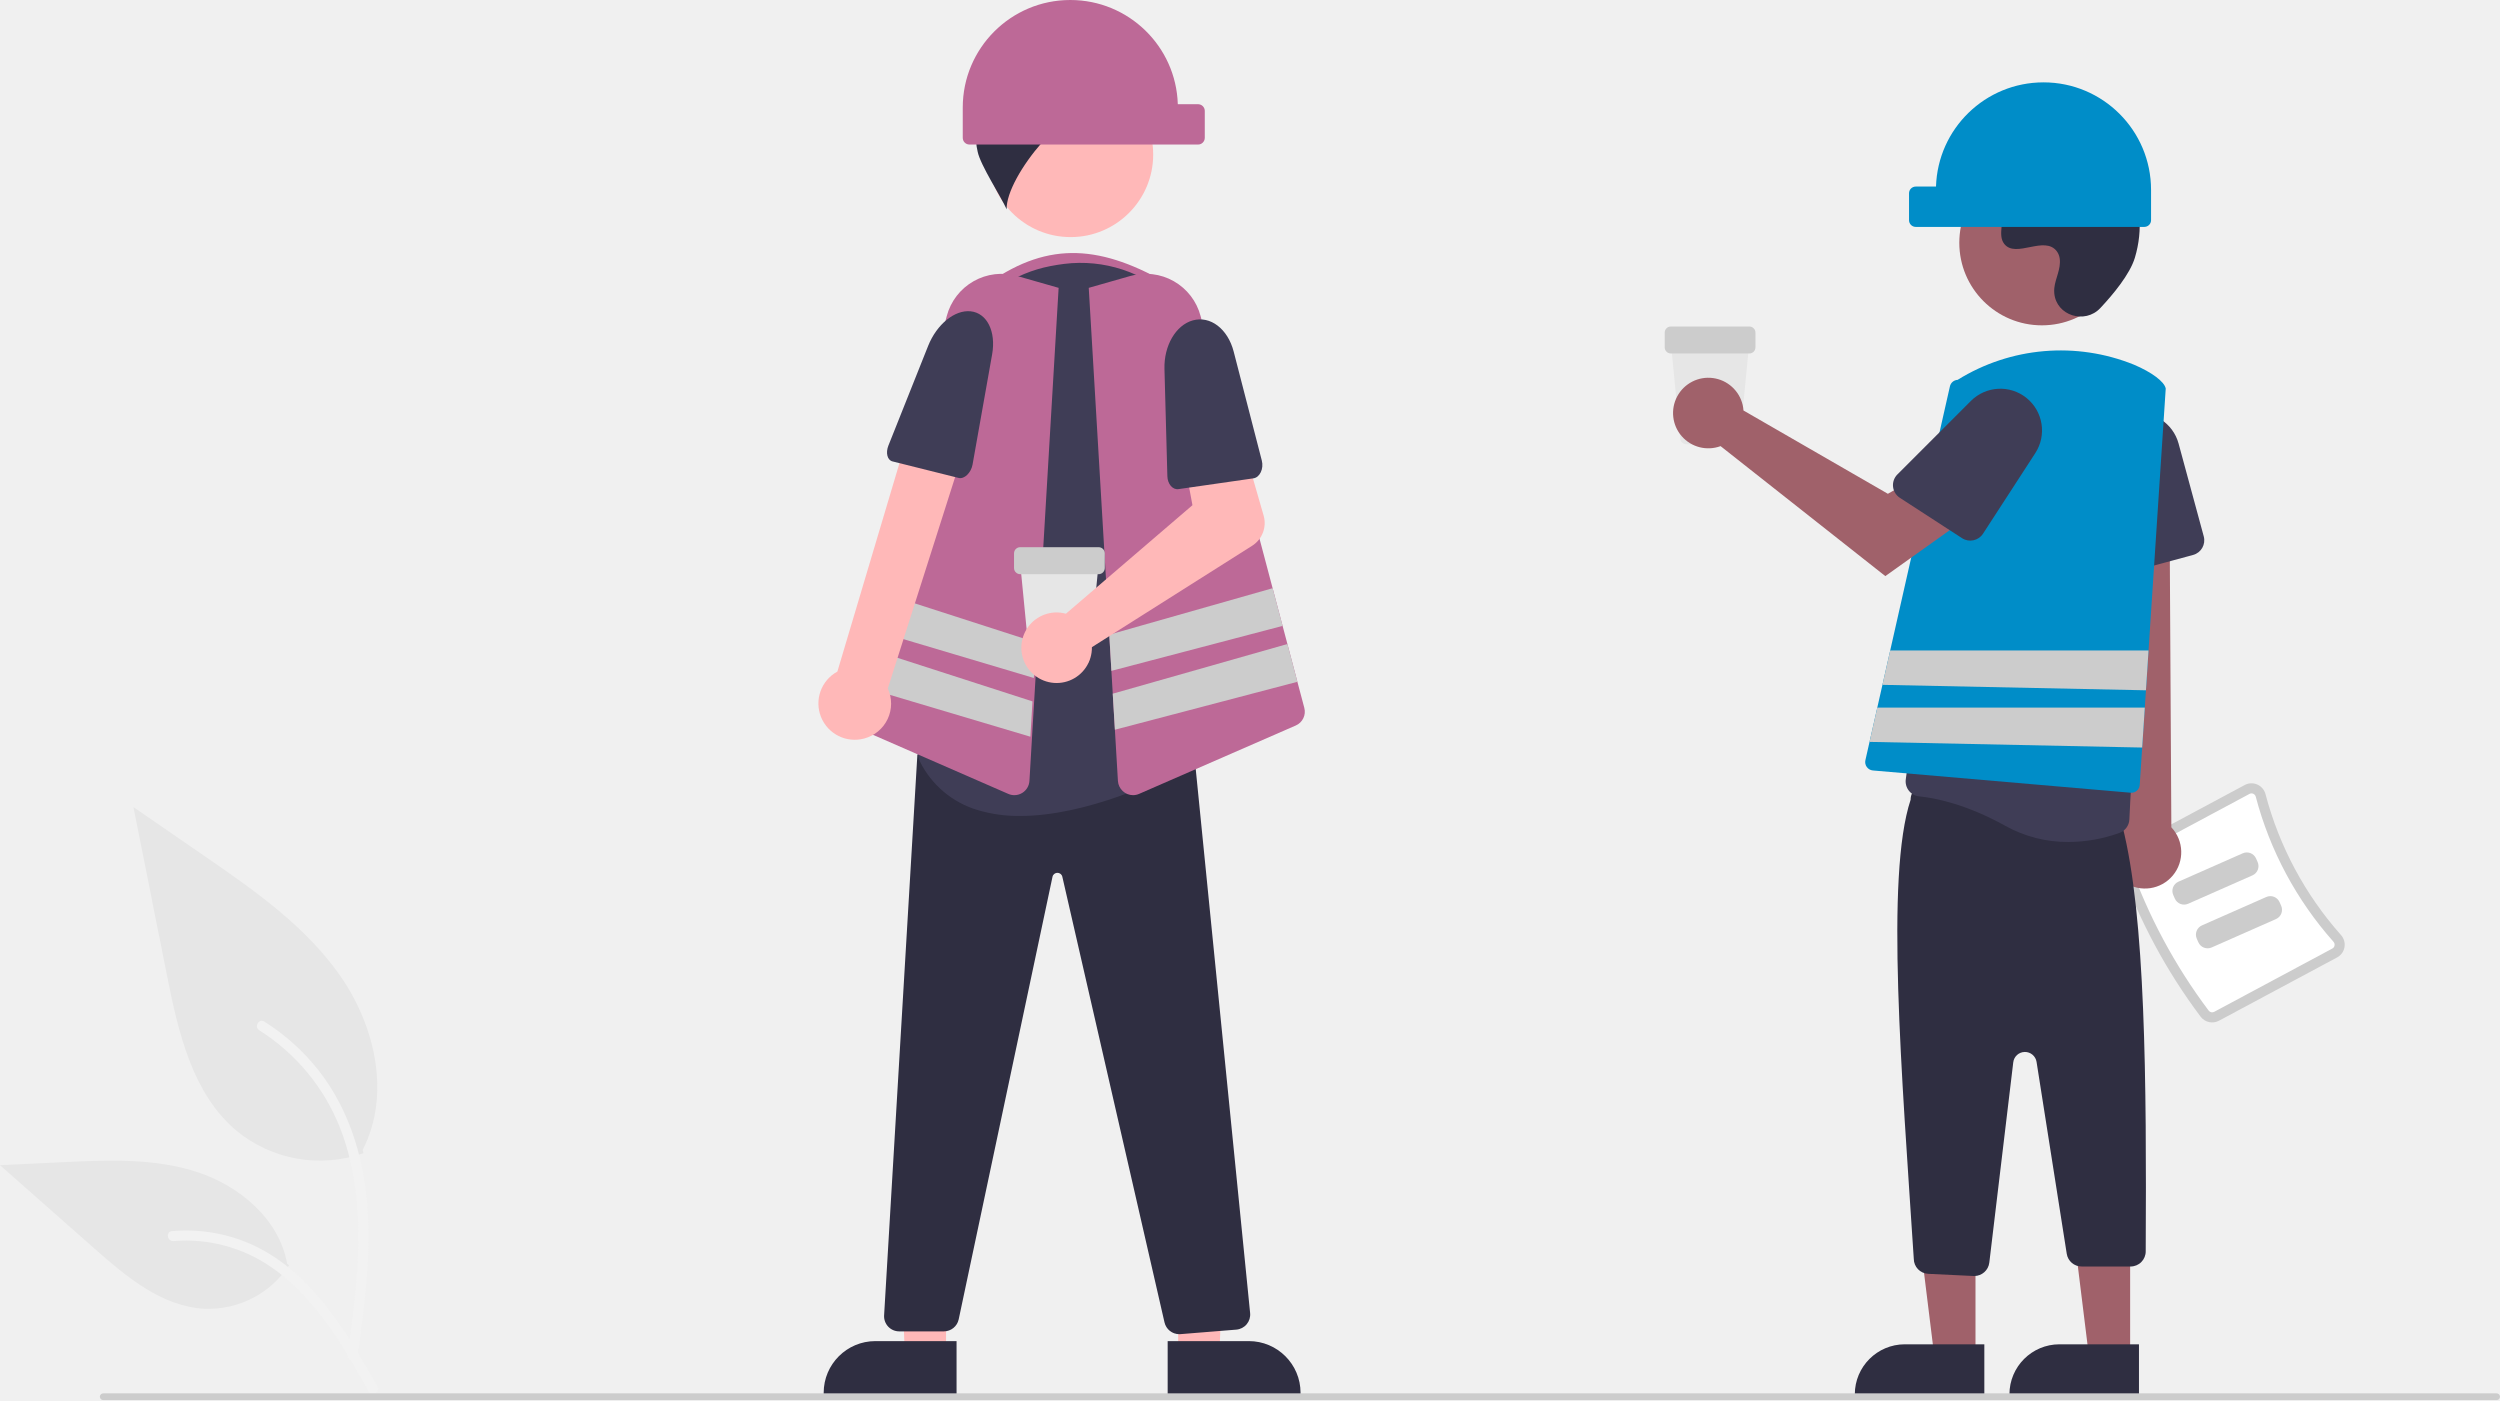
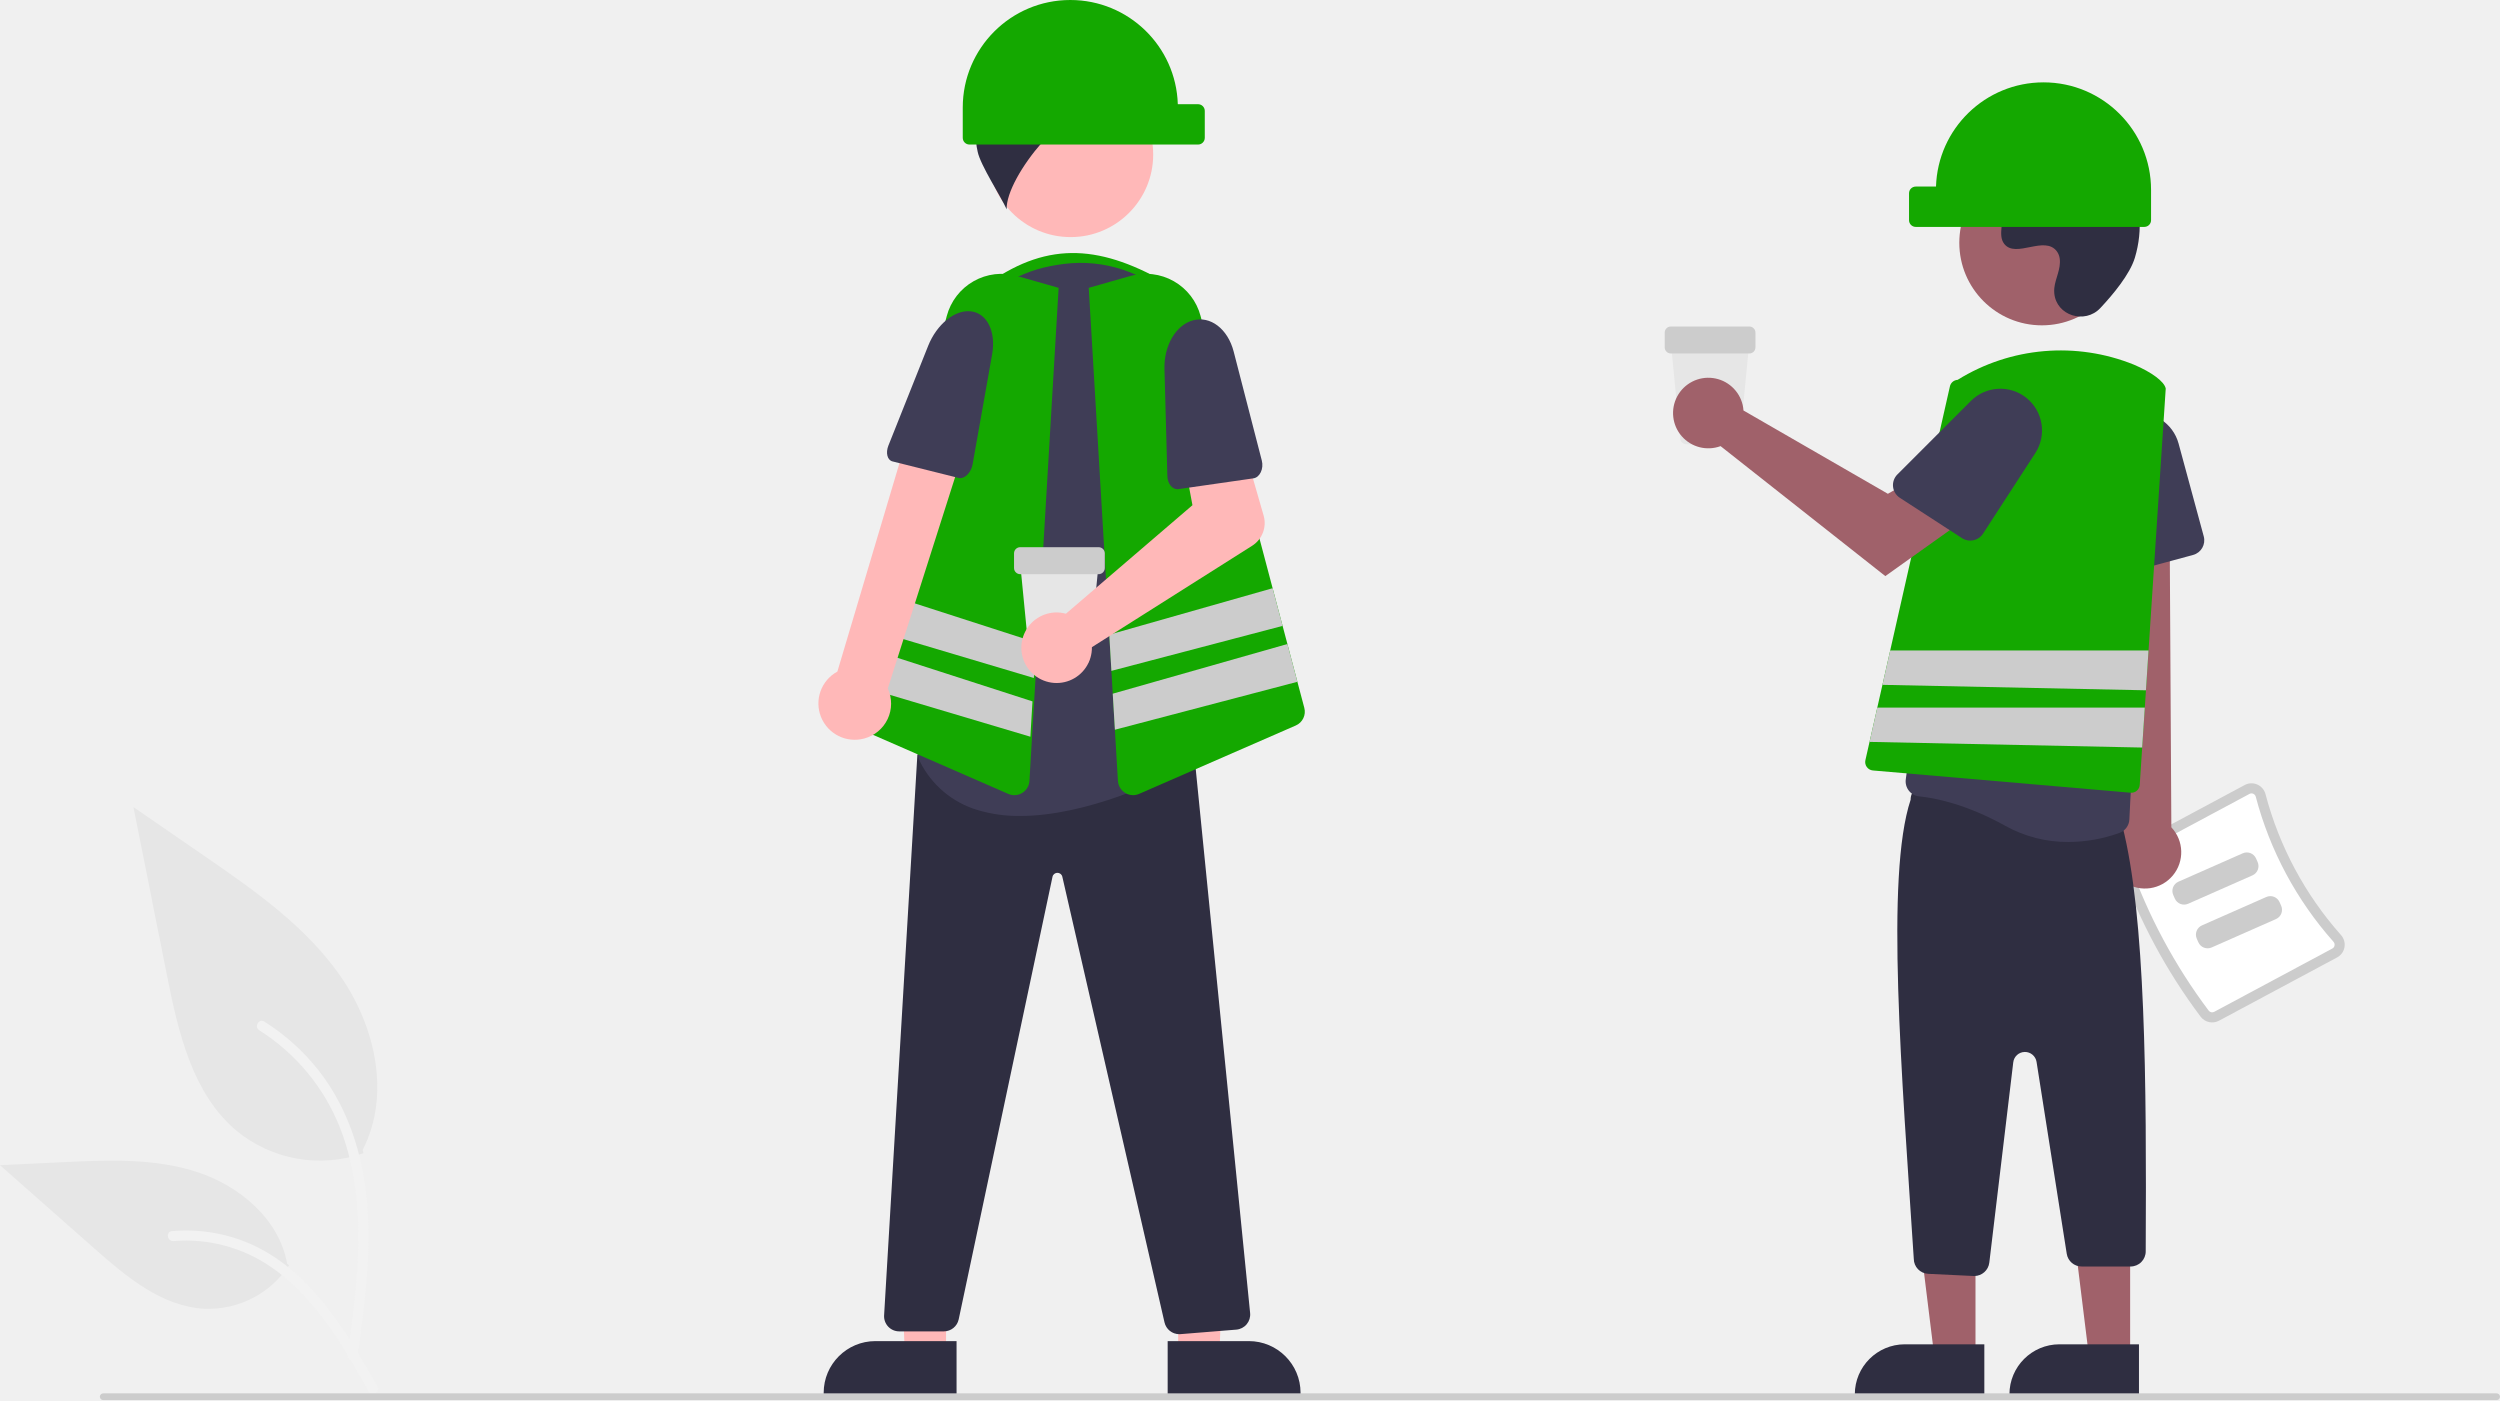
<svg xmlns="http://www.w3.org/2000/svg" id="b64f0f6f-db43-4ca5-b855-c1335bdefc13" data-name="Layer 1" width="743.704" height="416.5" viewBox="0 0 743.704 416.5">
  <path d="M743.934,373.905H729.798a1.818,1.818,0,0,1-1.816-1.647l-2.829-29.002h23.426L745.75,372.258A1.818,1.818,0,0,1,743.934,373.905Z" transform="translate(-228.1482 -241.75)" fill="#e6e6e6" />
  <path d="M748.542,346.905H725.19a1.826,1.826,0,0,1-1.824-1.824v-4.378a1.826,1.826,0,0,1,1.824-1.824h23.351a1.826,1.826,0,0,1,1.824,1.824v4.378A1.826,1.826,0,0,1,748.542,346.905Z" transform="translate(-228.1482 -241.75)" fill="#ccc" />
-   <path d="M578.549,342.75h-56v-17c17.696-12.315,33.375-11.244,54,1Z" transform="translate(-228.1482 -241.75)" fill="#BD6997" />
+   <path d="M578.549,342.75h-56v-17c17.696-12.315,33.375-11.244,54,1Z" transform="translate(-228.1482 -241.75)" fill="#14a800" />
  <polygon points="281.433 402.957 269.173 402.956 267.34 355.668 281.435 355.669 281.433 402.957" fill="#ffb8b8" />
  <path d="M512.707,656.591l-39.531-.001v-.5a15.386,15.386,0,0,1,15.386-15.386h.001l24.144.001Z" transform="translate(-228.1482 -241.75)" fill="#2f2e41" />
  <polygon points="350.486 402.957 362.746 402.956 364.579 355.668 350.484 355.669 350.486 402.957" fill="#ffb8b8" />
  <path d="M575.507,640.704l24.144-.001h.001a15.386,15.386,0,0,1,15.386,15.386v.5l-39.531.001Z" transform="translate(-228.1482 -241.75)" fill="#2f2e41" />
  <path d="M578.957,638.646a4.52,4.52,0,0,1-4.394-3.522L544.176,502.584a1.457,1.457,0,0,0-1.464-1.174h-.008a1.458,1.458,0,0,0-1.46,1.188L513.34,634.245a4.522,4.522,0,0,1-4.402,3.566H495.645a4.5,4.5,0,0,1-4.492-4.766l9.901-166.855,3.984-1.179.075.001,78.258.685,16.667,166.672a4.498,4.498,0,0,1-4.116,4.922l-16.604,1.341Q579.136,638.646,578.957,638.646Z" transform="translate(-228.1482 -241.75)" fill="#2f2e41" />
  <circle cx="318.491" cy="45.971" r="24.561" fill="#ffb8b8" />
  <path d="M531.593,484.484a42.393,42.393,0,0,1-12.728-1.791,28.097,28.097,0,0,1-17.038-14.375,4.505,4.505,0,0,1-.335-3.354c2.709-9.245,15.799-57.301,7.447-95.503a40.485,40.485,0,0,1,5.755-31.114,39.977,39.977,0,0,1,25.927-17.438l0-.001c1.385-.271,2.778-.492,4.139-.66a39.836,39.836,0,0,1,32.258,10.613,40.82,40.82,0,0,1,12.816,32.36l-6.419,103.004a4.46,4.46,0,0,1-2.398,3.703C573.625,473.801,551.418,484.484,531.593,484.484Z" transform="translate(-228.1482 -241.75)" fill="#3f3d56" />
  <path d="M574.386,269.642A30.156,30.156,0,0,0,541.333,251.058l7.744,6.258c-9.622.324-19.75-.365-26.619,6.379,2.187-.061,5.054,4.617,7.241,4.557-4.089.081-7.797,2.954-9.603,6.623a18.865,18.865,0,0,0-1.114,11.997c.808,4.009,6.968,13.402,8.626,17.14-.285-9.77,18.949-33.074,28.342-30.642a25.772,25.772,0,0,0-11.9,9.035A34.904,34.904,0,0,1,564.75,279.018a14.65,14.65,0,0,0,4.935.276,6.025,6.025,0,0,0,3.572-9.629Z" transform="translate(-228.1482 -241.75)" fill="#2f2e41" />
-   <path d="M529.901,478.299a4.504,4.504,0,0,1-1.802-.38l-46.601-20.34a4.47,4.47,0,0,1-2.553-5.277l30.85-116.539a16.865,16.865,0,0,1,20.941-11.903l12.335,3.521-8.684,146.681a4.513,4.513,0,0,1-2.146,3.57A4.466,4.466,0,0,1,529.901,478.299Z" transform="translate(-228.1482 -241.75)" fill="#BD6997" />
-   <path d="M616.149,452.3l-2.05-7.73-2.97-11.24-1.43-5.39-2.97-11.21-21.43-80.97a16.847,16.847,0,0,0-20.94-11.9l-12.33,3.52,6.11,103.17.63,10.77.4,6.79v.01l.64,10.71.9,15.23a4.53,4.53,0,0,0,4.49,4.24,4.583,4.583,0,0,0,1.8-.38l46.6-20.34A4.466,4.466,0,0,0,616.149,452.3Z" transform="translate(-228.1482 -241.75)" fill="#BD6997" />
+   <path d="M529.901,478.299a4.504,4.504,0,0,1-1.802-.38l-46.601-20.34a4.47,4.47,0,0,1-2.553-5.277l30.85-116.539a16.865,16.865,0,0,1,20.941-11.903l12.335,3.521-8.684,146.681a4.513,4.513,0,0,1-2.146,3.57A4.466,4.466,0,0,1,529.901,478.299Z" transform="translate(-228.1482 -241.75)" fill="#14a800" />
+   <path d="M616.149,452.3l-2.05-7.73-2.97-11.24-1.43-5.39-2.97-11.21-21.43-80.97a16.847,16.847,0,0,0-20.94-11.9l-12.33,3.52,6.11,103.17.63,10.77.4,6.79v.01l.64,10.71.9,15.23a4.53,4.53,0,0,0,4.49,4.24,4.583,4.583,0,0,0,1.8-.38l46.6-20.34A4.466,4.466,0,0,0,616.149,452.3Z" transform="translate(-228.1482 -241.75)" fill="#14a800" />
  <polygon points="381.55 186.19 330.621 199.57 329.99 188.8 378.581 174.98 381.55 186.19" fill="#ccc" />
  <polygon points="385.95 202.82 331.66 217.08 331.021 206.37 331.021 206.36 382.981 191.58 385.95 202.82" fill="#ccc" />
  <polygon points="308.181 191.12 307.55 201.69 257.601 186.81 260.53 175.75 308.181 191.12" fill="#ccc" />
  <polygon points="307.14 208.65 256.17 192.2 253.24 203.29 306.52 219.16 307.14 208.65" fill="#ccc" />
  <path d="M485.207,461.454a10.743,10.743,0,0,0,7.044-14.891l23.962-75.226-16.991-3.559-21.969,73.753a10.801,10.801,0,0,0,7.955,19.922Z" transform="translate(-228.1482 -241.75)" fill="#ffb8b8" />
  <path d="M516.878,334.356h0c4.879.498,7.623,5.984,6.41,12.814L517.467,379.948c-.436,2.457-2.458,4.403-4.139,3.982l-19.69-4.922c-1.515-.379-2.073-2.531-1.215-4.685L504.243,344.67C506.81,338.23,512.148,333.873,516.878,334.356Z" transform="translate(-228.1482 -241.75)" fill="#3f3d56" />
-   <path d="M546.549,241.75h0a31.993,31.993,0,0,1,31.975,31h6.025a2,2,0,0,1,2,2v8a2,2,0,0,1-2,2h-68a2,2,0,0,1-2-2v-9A32,32,0,0,1,546.549,241.75Z" transform="translate(-228.1482 -241.75)" fill="#BD6997" />
+   <path d="M546.549,241.75h0a31.993,31.993,0,0,1,31.975,31h6.025a2,2,0,0,1,2,2v8a2,2,0,0,1-2,2h-68a2,2,0,0,1-2-2v-9A32,32,0,0,1,546.549,241.75Z" transform="translate(-228.1482 -241.75)" fill="#14a800" />
  <path d="M550.372,439.555H536.237A1.818,1.818,0,0,1,534.421,437.908l-2.829-29.002h23.426l-2.829,29.001A1.818,1.818,0,0,1,550.372,439.555Z" transform="translate(-228.1482 -241.75)" fill="#e6e6e6" />
  <path d="M554.98,412.555H531.629a1.826,1.826,0,0,1-1.824-1.824v-4.378a1.826,1.826,0,0,1,1.824-1.824h23.351a1.826,1.826,0,0,1,1.824,1.824v4.378A1.826,1.826,0,0,1,554.98,412.555Z" transform="translate(-228.1482 -241.75)" fill="#ccc" />
  <path d="M543.608,424.002a10.526,10.526,0,0,1,1.626.319l37.646-32.284-2.201-11.845,17.443-5.658L604.056,395.125a8,8,0,0,1-3.409,8.975l-47.677,30.17a10.497,10.497,0,1,1-9.361-10.269Z" transform="translate(-228.1482 -241.75)" fill="#ffb8b8" />
  <path d="M582.978,337.063h0c5.212-1.459,10.419,2.508,12.164,9.266l8.373,32.43c.628,2.431-.591,5.014-2.496,5.288l-22.307,3.209c-1.716.247-3.229-1.513-3.292-3.832l-.866-31.913C574.368,344.581,577.926,338.478,582.978,337.063Z" transform="translate(-228.1482 -241.75)" fill="#3f3d56" />
  <path d="M882.811,544.22a167.506,167.506,0,0,1-24.075-44.932,4.303,4.303,0,0,1,2.032-5.179l35.145-18.832a4.247,4.247,0,0,1,3.726-.151,4.319,4.319,0,0,1,2.461,2.884,102.328,102.328,0,0,0,22.446,41.891,4.318,4.318,0,0,1,1.038,3.647,4.247,4.247,0,0,1-2.189,3.018L888.249,545.397A4.303,4.303,0,0,1,882.811,544.22Z" transform="translate(-228.1482 -241.75)" fill="#ccc" />
  <path d="M885.209,542.418a1.299,1.299,0,0,0,1.622.335l35.145-18.832a1.246,1.246,0,0,0,.653-.897,1.318,1.318,0,0,0-.325-1.128,105.34,105.34,0,0,1-23.107-43.125,1.319,1.319,0,0,0-.758-.895,1.247,1.247,0,0,0-1.11.046l-35.145,18.832a1.298,1.298,0,0,0-.62,1.537,164.507,164.507,0,0,0,23.645,44.127Z" transform="translate(-228.1482 -241.75)" fill="#fff" />
  <path d="M898.22,502.152l-19.142,8.45a3.003,3.003,0,0,1-3.956-1.533l-.473-1.073a3.003,3.003,0,0,1,1.533-3.956l19.142-8.45a3.003,3.003,0,0,1,3.956,1.533l.473,1.073A3.003,3.003,0,0,1,898.22,502.152Z" transform="translate(-228.1482 -241.75)" fill="#ccc" />
  <path d="M905.22,515.152l-19.142,8.45a3.003,3.003,0,0,1-3.956-1.533l-.473-1.073a3.003,3.003,0,0,1,1.533-3.956l19.142-8.45a3.003,3.003,0,0,1,3.956,1.533l.473,1.073A3.003,3.003,0,0,1,905.22,515.152Z" transform="translate(-228.1482 -241.75)" fill="#ccc" />
  <path d="M860.327,504.32a10.743,10.743,0,0,1-2.062-16.343l-8.072-114.558,23.253,2.255.639,112.187a10.801,10.801,0,0,1-13.757,16.459Z" transform="translate(-228.1482 -241.75)" fill="#a0616a" />
  <path d="M855.456,411.912a4.482,4.482,0,0,1-1.859-3.401L851.893,377.635a12.399,12.399,0,0,1,24.346-3.927l7.485,27.605a4.505,4.505,0,0,1-3.166,5.521L859.268,412.606A4.483,4.483,0,0,1,855.456,411.912Z" transform="translate(-228.1482 -241.75)" fill="#3f3d56" />
  <polygon points="587.676 403.408 575.416 403.408 569.584 356.12 587.678 356.12 587.676 403.408" fill="#a0616a" />
  <path d="M566.659,399.905H590.303a0,0,0,0,1,0,0v14.887a0,0,0,0,1,0,0H551.772a0,0,0,0,1,0,0v0A14.887,14.887,0,0,1,566.659,399.905Z" fill="#2f2e41" />
  <polygon points="633.676 403.408 621.416 403.408 615.584 356.12 633.678 356.12 633.676 403.408" fill="#a0616a" />
  <path d="M612.659,399.905H636.303a0,0,0,0,1,0,0v14.887a0,0,0,0,1,0,0H597.772a0,0,0,0,1,0,0v0A14.887,14.887,0,0,1,612.659,399.905Z" fill="#2f2e41" />
  <path d="M815.245,621.335l-13.496-.644a4.499,4.499,0,0,1-4.286-4.463c-3.558-54.919-8.486-113.807-.942-136.557a4.501,4.501,0,0,1,5.146-4.485l53.994,7.838a4.474,4.474,0,0,1,3.854,4.42c6.894,26.936,7.205,75.782,6.944,126.534a4.5,4.5,0,0,1-4.5,4.534h-14.55a4.479,4.479,0,0,1-4.445-3.801l-8.977-57.067a3.5,3.5,0,0,0-6.933.128l-7.126,59.603a4.517,4.517,0,0,1-4.469,3.966Q815.352,621.341,815.245,621.335Z" transform="translate(-228.1482 -241.75)" fill="#2f2e41" />
  <path d="M824.746,487.451c-11.899-6.611-21.197-8.349-25.68-8.796a4.418,4.418,0,0,1-3.053-1.673,4.478,4.478,0,0,1-.931-3.401l12.938-96.051a33.219,33.219,0,0,1,19.364-25.957,32.306,32.306,0,0,1,31.396,2.461q.665.442,1.305.903a33.178,33.178,0,0,1,12.636,34.573c-7.934,32.455-10.659,85.662-11.125,95.999a4.465,4.465,0,0,1-2.918,4.005,45.085,45.085,0,0,1-15.226,2.711A38.125,38.125,0,0,1,824.746,487.451Z" transform="translate(-228.1482 -241.75)" fill="#3f3d56" />
  <circle cx="607.419" cy="72.22" r="24.561" fill="#a0616a" />
  <path d="M852.948,333.401c-4.582,4.881-13.091,2.261-13.688-4.407a8.056,8.056,0,0,1,.01-1.556c.308-2.954,2.015-5.635,1.606-8.754a4.59,4.59,0,0,0-.84-2.149c-3.651-4.889-12.222,2.187-15.668-2.239-2.113-2.714.371-6.987-1.251-10.021-2.14-4.004-8.479-2.029-12.454-4.221-4.423-2.439-4.158-9.225-1.247-13.353,3.551-5.034,9.776-7.72,15.923-8.107s12.253,1.275,17.992,3.511c6.521,2.541,12.988,6.054,17.001,11.788,4.88,6.973,5.35,16.348,2.909,24.502C861.757,323.356,856.69,329.416,852.948,333.401Z" transform="translate(-228.1482 -241.75)" fill="#2f2e41" />
-   <path d="M872.399,357.28c-.43-2.02-4.12-4.78-9.4-7.03a58.135,58.135,0,0,0-52.5,4.5,2.48,2.48,0,0,0-2.29,1.95l-17.76,78.55-2.31,10.23-1.53,6.77-2.31,10.2-1.23,5.45a2.508,2.508,0,0,0,2.22,3.05l76.69,6.62c.07,0,.15.01.22.01a2.5,2.5,0,0,0,2.48-2.34l.73-11.11.78-11.88.34-5.15.77-11.85,5.11-77.84V357.34Z" transform="translate(-228.1482 -241.75)" fill="#008dc8" />
+   <path d="M872.399,357.28c-.43-2.02-4.12-4.78-9.4-7.03a58.135,58.135,0,0,0-52.5,4.5,2.48,2.48,0,0,0-2.29,1.95l-17.76,78.55-2.31,10.23-1.53,6.77-2.31,10.2-1.23,5.45a2.508,2.508,0,0,0,2.22,3.05l76.69,6.62c.07,0,.15.01.22.01a2.5,2.5,0,0,0,2.48-2.34l.73-11.11.78-11.88.34-5.15.77-11.85,5.11-77.84V357.34Z" transform="translate(-228.1482 -241.75)" fill="#14a800" />
  <path d="M746.564,362.224a10.526,10.526,0,0,1,.239,1.64l42.957,24.782,10.441-6.011,11.131,14.572L788.996,413.128l-49.008-38.663a10.496,10.496,0,1,1,6.576-12.241Z" transform="translate(-228.1482 -241.75)" fill="#a0616a" />
  <path d="M791.295,386.539a4.482,4.482,0,0,1,1.293-3.653l21.863-21.868a12.399,12.399,0,0,1,19.168,15.516l-15.57,23.992a4.505,4.505,0,0,1-6.224,1.325l-18.504-12.009A4.483,4.483,0,0,1,791.295,386.539Z" transform="translate(-228.1482 -241.75)" fill="#3f3d56" />
  <polygon points="639.15 193.5 638.38 205.35 559.99 203.73 562.3 193.5 639.15 193.5" fill="#ccc" />
  <polygon points="638.041 210.5 637.26 222.38 556.15 220.7 558.461 210.5 638.041 210.5" fill="#ccc" />
-   <path d="M836.049,266.25h0a31.993,31.993,0,0,0-31.975,31h-6.025a2,2,0,0,0-2,2v8a2,2,0,0,0,2,2h68a2,2,0,0,0,2-2v-9A32,32,0,0,0,836.049,266.25Z" transform="translate(-228.1482 -241.75)" fill="#008dc8" />
+   <path d="M836.049,266.25h0a31.993,31.993,0,0,0-31.975,31h-6.025a2,2,0,0,0-2,2v8a2,2,0,0,0,2,2h68a2,2,0,0,0,2-2v-9A32,32,0,0,0,836.049,266.25Z" transform="translate(-228.1482 -241.75)" fill="#14a800" />
  <path d="M336.263,584.806a39.063,39.063,0,0,1-37.721-6.645c-13.212-11.089-17.354-29.359-20.725-46.275l-9.969-50.036L288.719,496.222c15.01,10.335,30.357,21.001,40.75,35.971s14.929,35.405,6.579,51.603" transform="translate(-228.1482 -241.75)" fill="#e6e6e6" />
  <path d="M334.478,645.385c2.112-15.387,4.285-30.973,2.803-46.525-1.316-13.812-5.53-27.303-14.109-38.364a63.819,63.819,0,0,0-16.374-14.837c-1.637-1.034-3.144,1.561-1.514,2.59a60.672,60.672,0,0,1,23.999,28.956c5.225,13.289,6.064,27.776,5.164,41.893-.544,8.537-1.698,17.019-2.861,25.489a1.554,1.554,0,0,0,1.048,1.845,1.509,1.509,0,0,0,1.845-1.048Z" transform="translate(-228.1482 -241.75)" fill="#f2f2f2" />
  <path d="M314.131,618.156a28.755,28.755,0,0,1-25.055,12.931c-12.683-.602-23.257-9.454-32.775-17.858l-28.153-24.857,18.633-.892c13.4-.641,27.145-1.239,39.908,2.893s24.533,14.077,26.867,27.287" transform="translate(-228.1482 -241.75)" fill="#e6e6e6" />
  <path d="M340.449,654.23c-10.168-17.991-21.961-37.986-43.035-44.377a48.022,48.022,0,0,0-18.101-1.869c-1.922.166-1.442,3.128.476,2.963a44.614,44.614,0,0,1,28.886,7.642c8.145,5.544,14.487,13.252,19.854,21.425,3.288,5.007,6.233,10.226,9.178,15.438.941,1.666,3.693.463,2.74-1.222Z" transform="translate(-228.1482 -241.75)" fill="#f2f2f2" />
  <path d="M970.852,658.25h-712a1,1,0,0,1,0-2h712a1,1,0,0,1,0,2Z" transform="translate(-228.1482 -241.75)" fill="#ccc" />
</svg>
